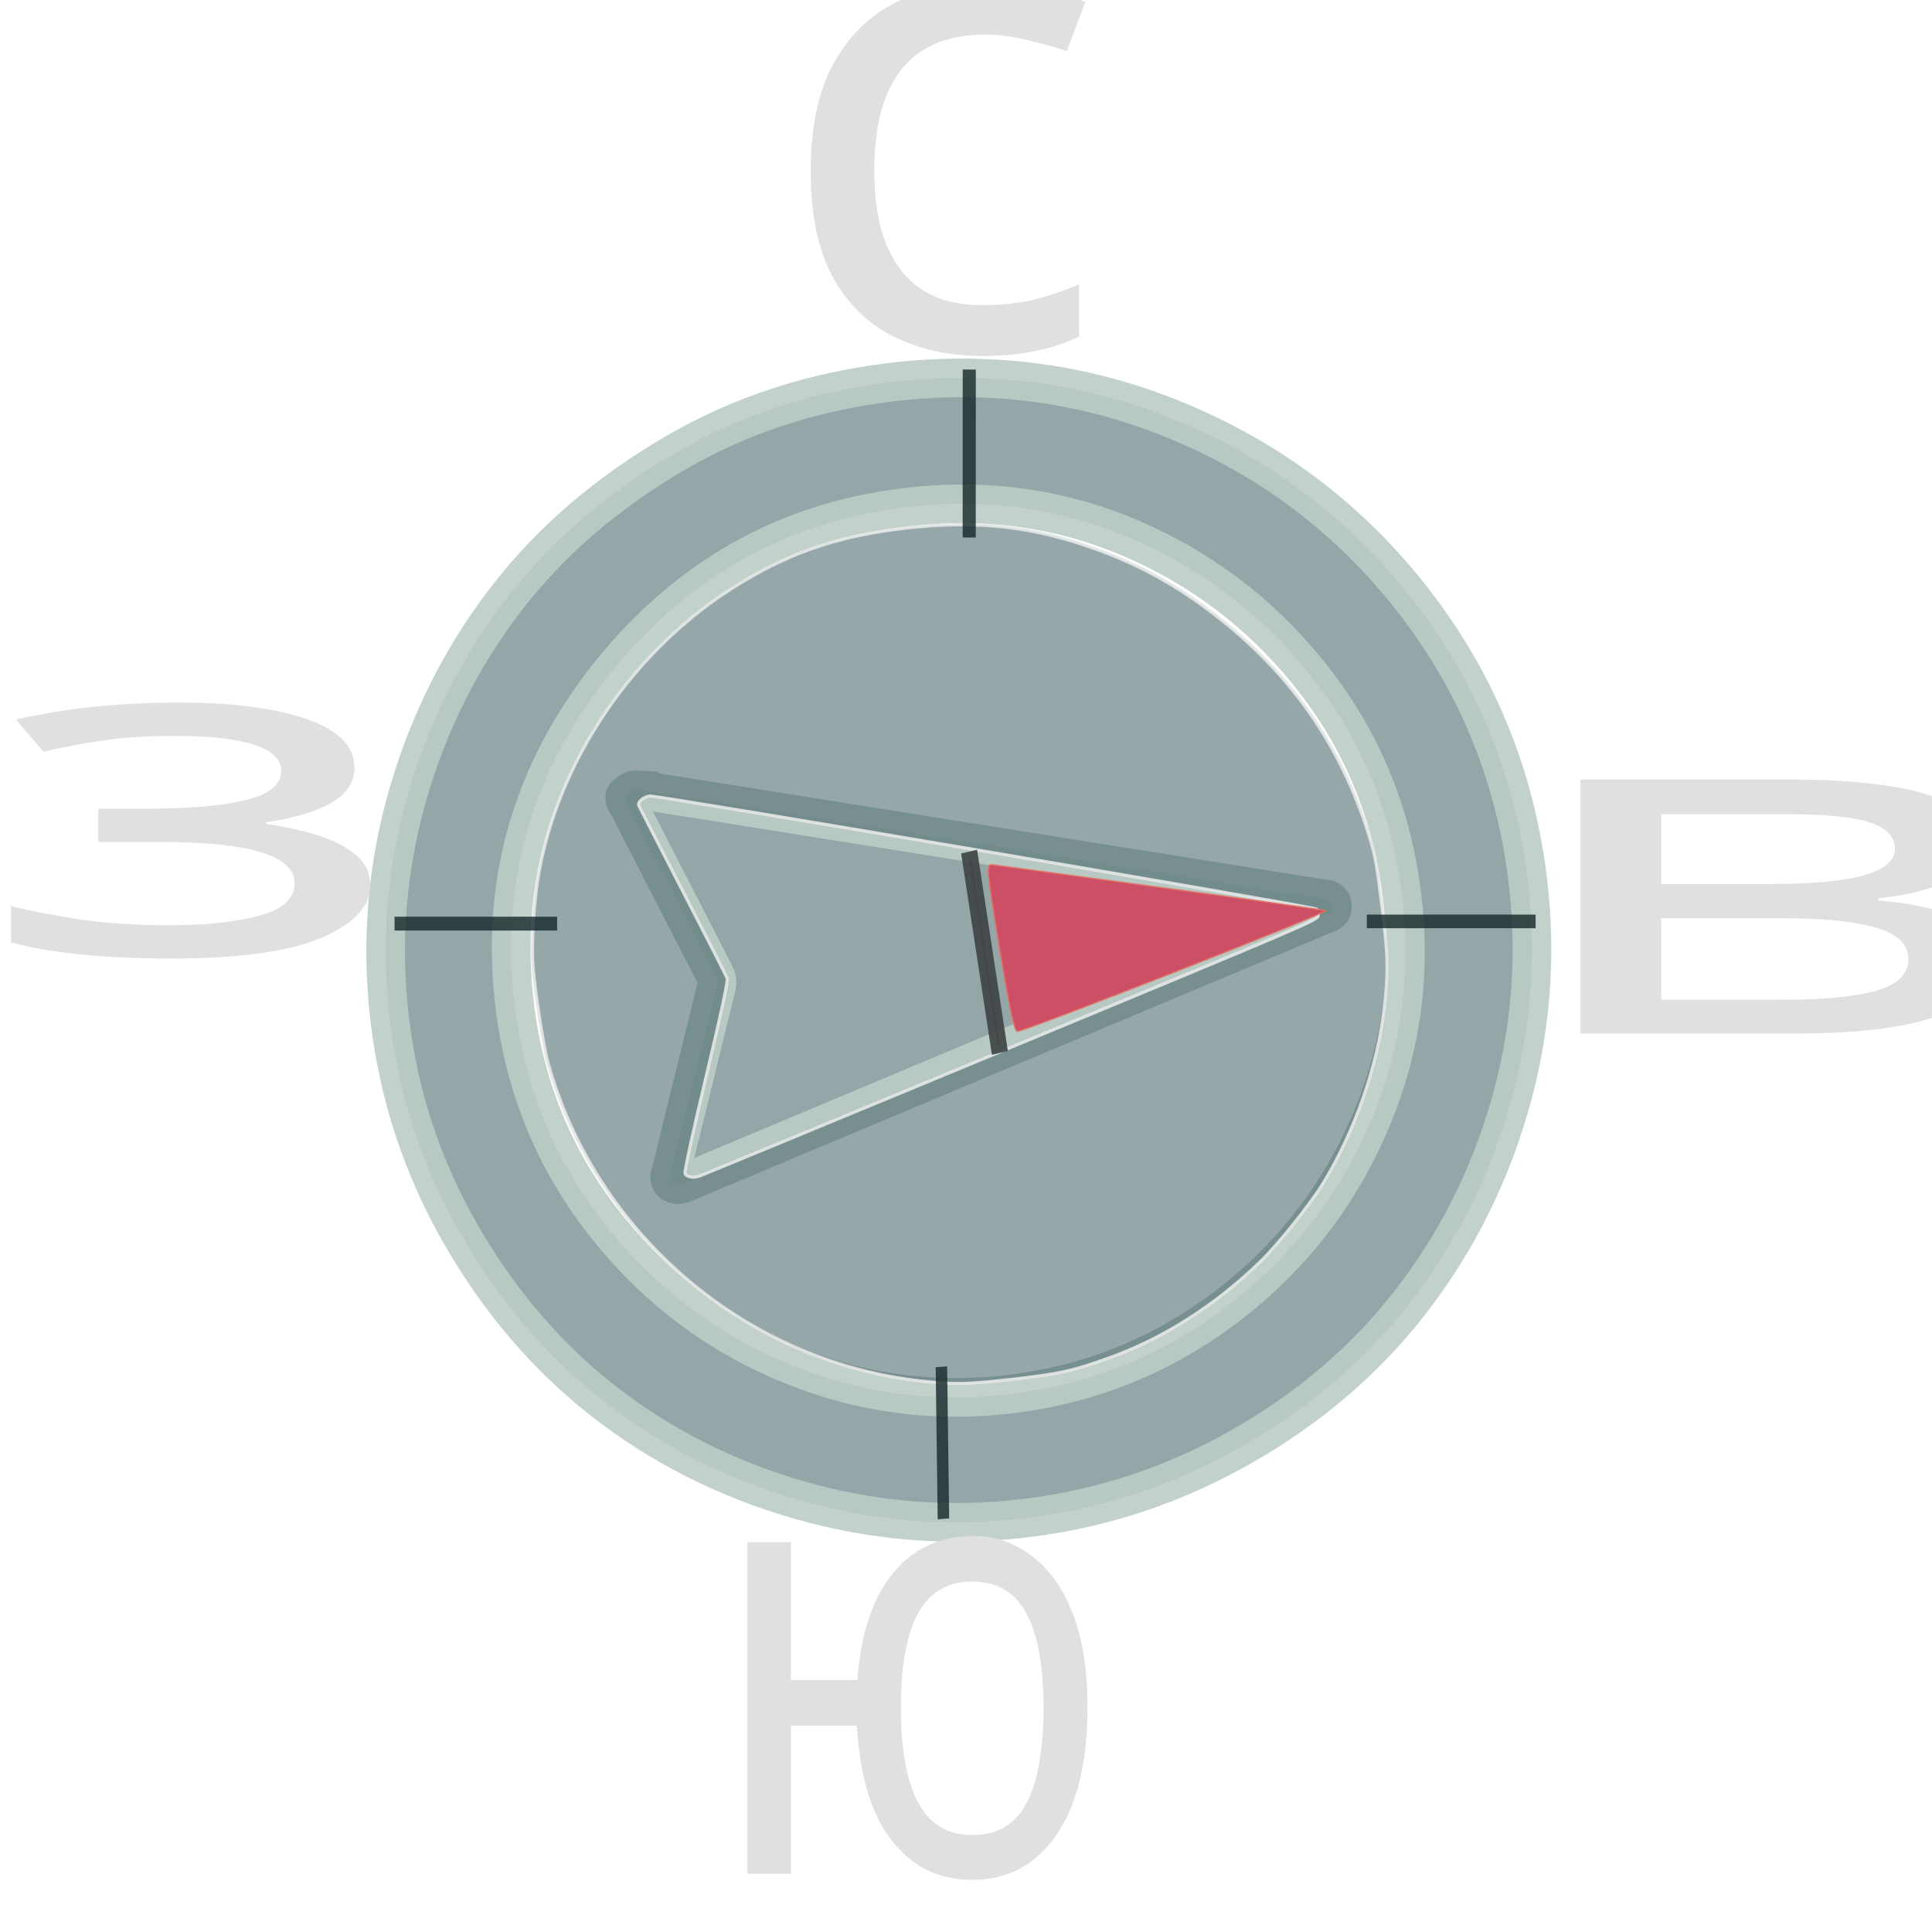
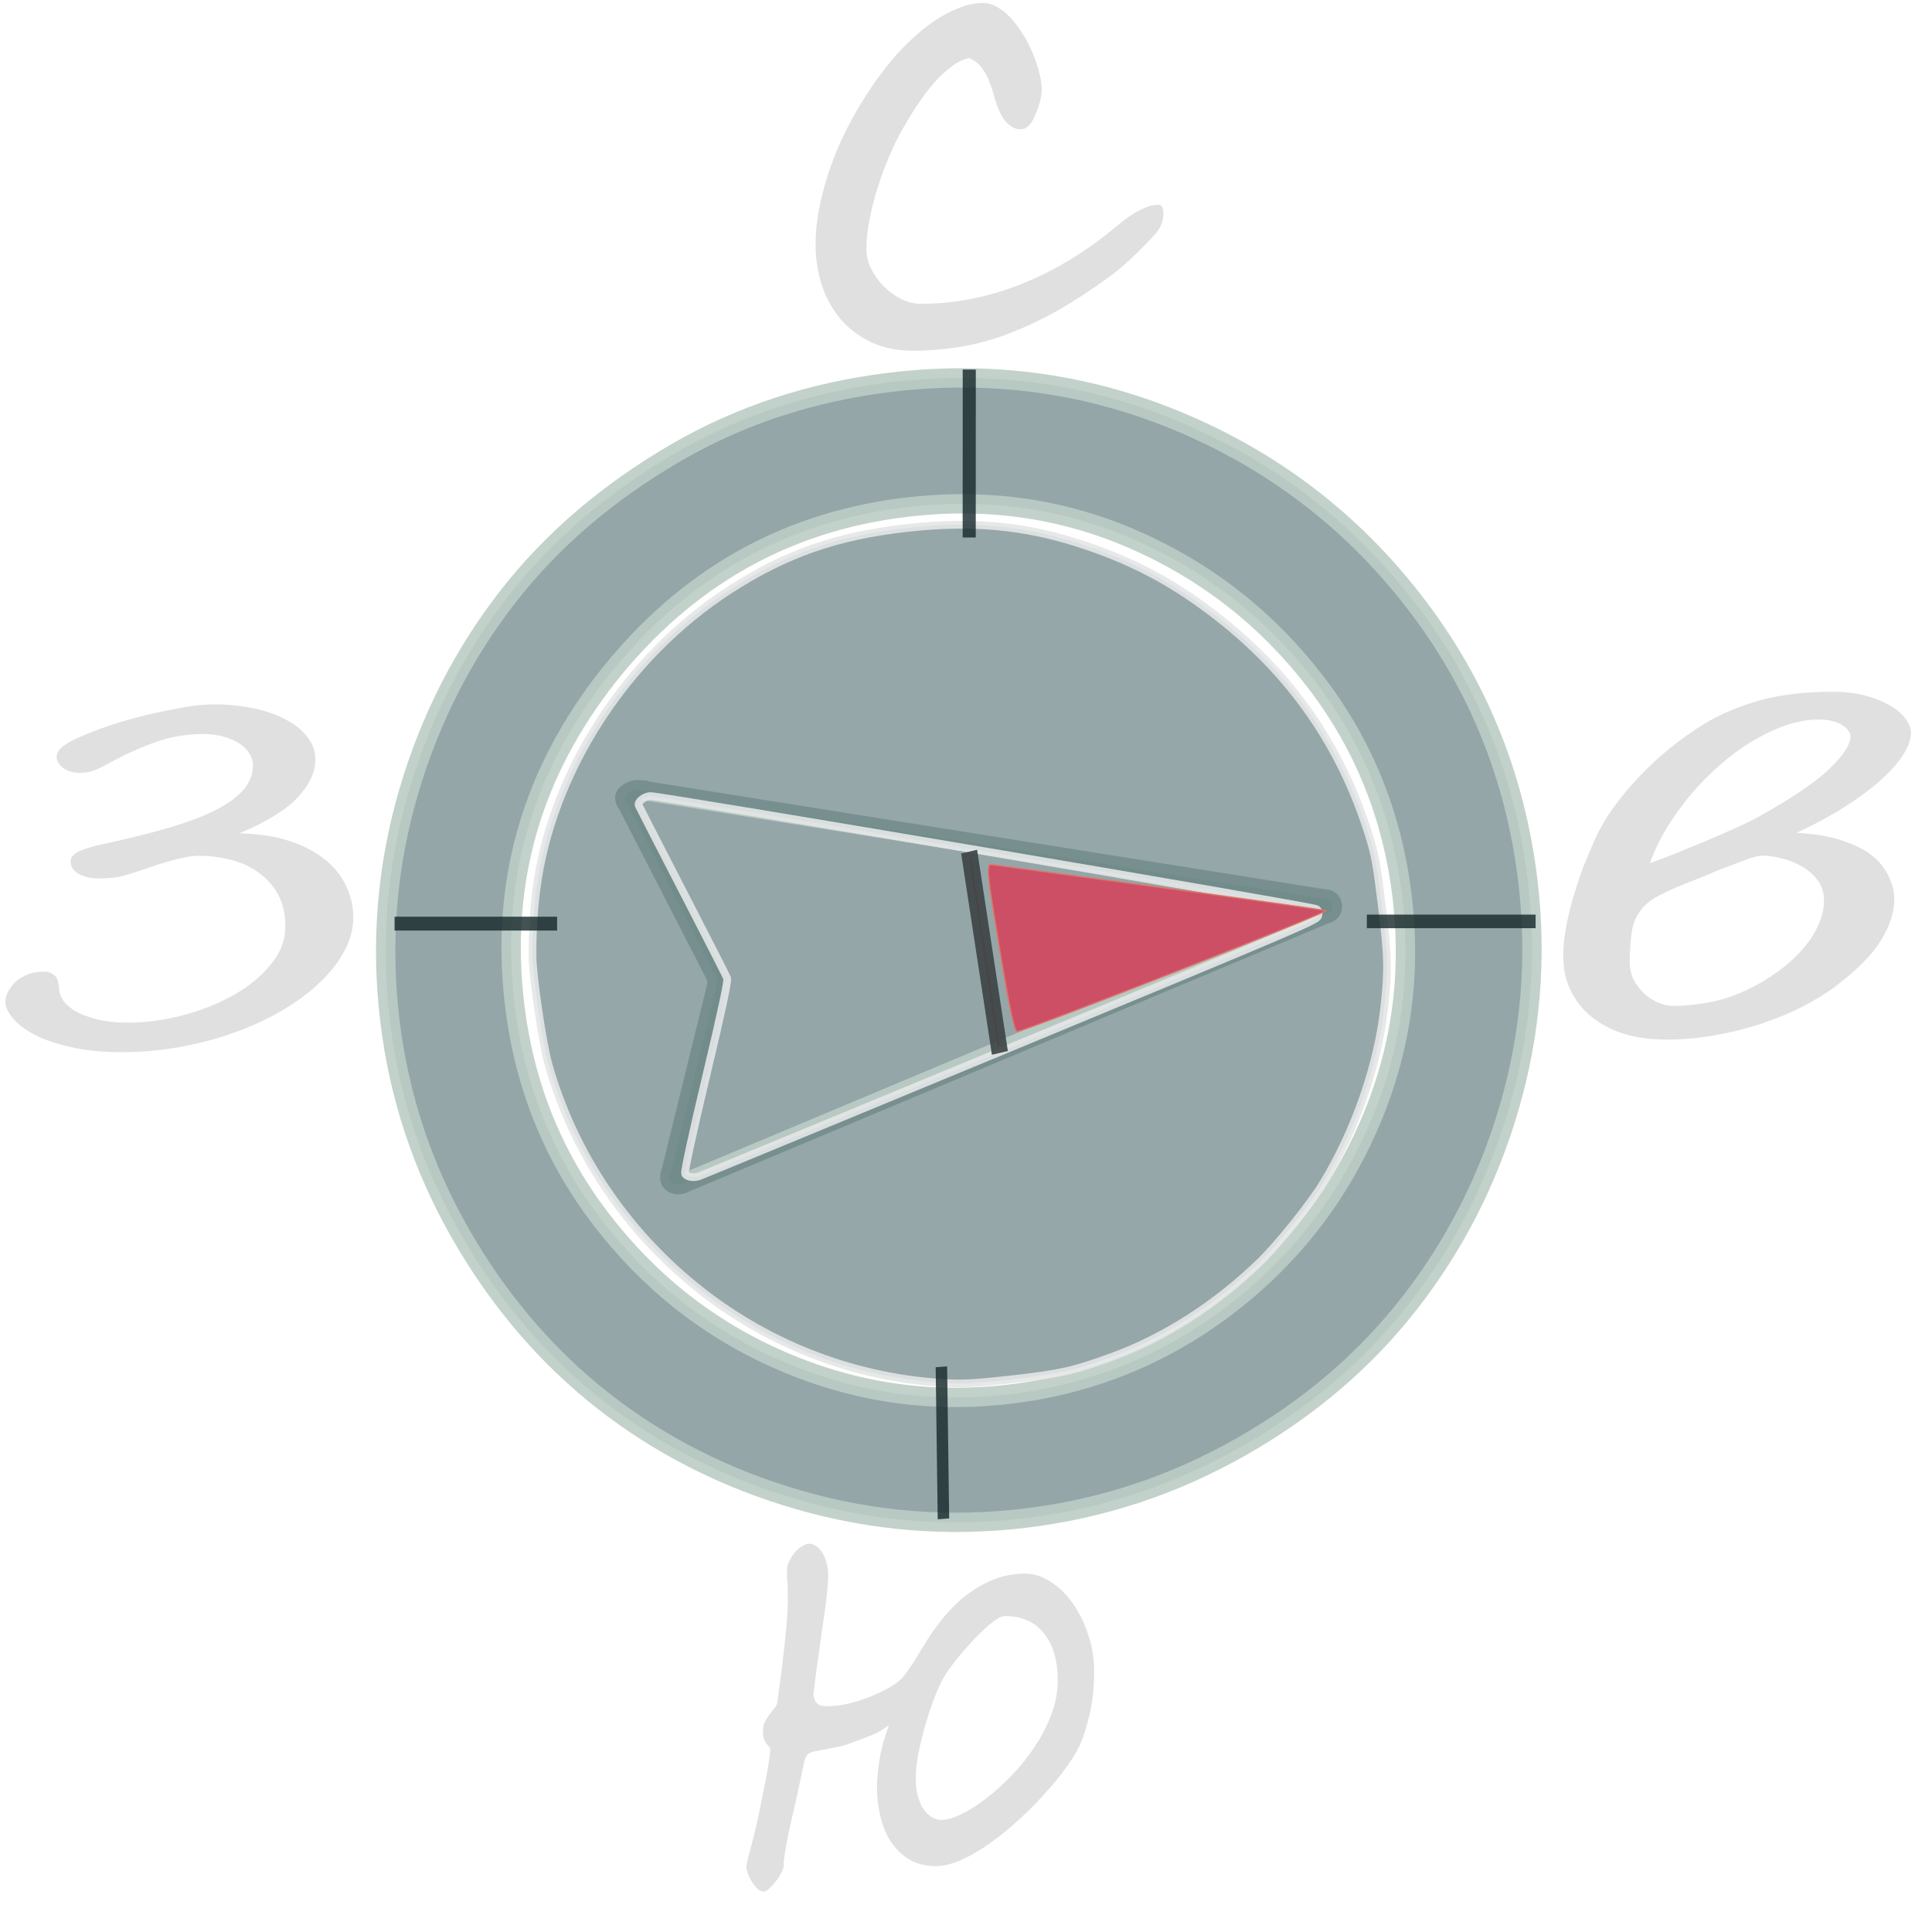
<svg xmlns="http://www.w3.org/2000/svg" version="1.1" id="Layer_1" x="0px" y="0px" viewBox="0 0 50 50" xml:space="preserve" width="50" height="50">
  <defs id="defs7" />
-   <path d="m 23.045,9.893 c 2.669,-0.322 5.22,0.045 7.639,1.091 2.419,1.045 4.423,2.617 6.012,4.716 1.589,2.099 2.534,4.474 2.848,7.124 0.235,1.984 0.069,3.937 -0.488,5.845 -0.557,1.908 -1.432,3.589 -2.584,5.065 -1.152,1.476 -2.598,2.71 -4.338,3.701 -1.74,0.991 -3.59,1.612 -5.605,1.855 -1.988,0.24 -3.945,0.079 -5.854,-0.472 -1.91,-0.551 -3.605,-1.419 -5.067,-2.566 -1.463,-1.148 -2.695,-2.588 -3.682,-4.309 -0.987,-1.721 -1.604,-3.567 -1.84,-5.564 -0.237,-1.997 -0.072,-3.964 0.485,-5.871 0.557,-1.908 1.431,-3.602 2.582,-5.078 1.152,-1.476 2.599,-2.697 4.312,-3.698 1.712,-1.001 3.579,-1.597 5.58,-1.839 z m 0.384,3.237 c -3.1,0.374 -5.662,1.822 -7.683,4.357 -1.995,2.531 -2.802,5.356 -2.429,8.502 0.244,2.063 0.982,3.92 2.223,5.544 1.241,1.625 2.794,2.867 4.683,3.685 1.888,0.818 3.86,1.11 5.927,0.86 2.067,-0.249 3.928,-1.004 5.572,-2.248 1.644,-1.244 2.878,-2.81 3.702,-4.697 0.825,-1.887 1.109,-3.854 0.864,-5.917 -0.244,-2.063 -0.982,-3.92 -2.223,-5.544 -1.241,-1.625 -2.807,-2.865 -4.697,-3.697 -1.89,-0.831 -3.871,-1.095 -5.938,-0.846 z m -6.896,7.307 17.729,2.826 c 0.132,-0.003 0.205,0.055 0.219,0.172 0.014,0.117 -0.044,0.191 -0.173,0.219 l -16.571,6.952 c -0.138,0.07 -0.244,0.069 -0.33,0.013 -0.086,-0.056 -0.099,-0.16 -0.037,-0.313 l 1.164,-4.735 c 0.037,-0.137 0.021,-0.267 -0.045,-0.379 l -2.242,-4.364 c -0.094,-0.121 -0.105,-0.212 -0.032,-0.274 0.072,-0.062 0.184,-0.128 0.318,-0.118 z" id="path2" style="fill:#2c4f54;fill-opacity:0.5;stroke:#bccdc6;stroke-width:1;stroke-miterlimit:4;stroke-dasharray:none;stroke-opacity:0.9" />
-   <path style="fill:#2c4f53;fill-opacity:0.499;stroke:#e4e7e7;stroke-width:0.081;stroke-miterlimit:4;stroke-dasharray:none;stroke-opacity:0.9" d="m 13.782,24.754 c -0.006,-0.561 0.029,-1.182 0.098,-1.721 0.385,-3.032 2.326,-6.042 5.014,-7.774 1.447,-0.933 2.765,-1.392 4.571,-1.594 1.853,-0.207 3.299,-0.041 4.961,0.57 1.12,0.412 2.03,0.918 3.018,1.679 1.96,1.51 3.271,3.393 3.993,5.733 0.15,0.487 0.188,0.693 0.323,1.778 0.165,1.317 0.173,1.693 0.062,2.675 -0.169,1.484 -0.757,3.173 -1.574,4.514 -0.333,0.547 -1.164,1.584 -1.634,2.041 -1.139,1.105 -2.46,1.954 -3.814,2.452 -0.998,0.367 -1.359,0.449 -2.599,0.588 -0.874,0.098 -1.247,0.122 -1.634,0.104 -2.351,-0.108 -4.616,-0.959 -6.473,-2.434 -1.901,-1.51 -3.271,-3.56 -3.908,-5.85 -0.147,-0.528 -0.4,-2.253 -0.406,-2.761 z m 3.891,-1.685 c 0.61,1.182 1.126,2.194 1.146,2.248 0.025,0.067 -0.149,0.882 -0.544,2.539 -0.335,1.405 -0.567,2.473 -0.547,2.516 0.041,0.09 0.212,0.12 0.371,0.066 0.063,-0.021 3.687,-1.519 8.052,-3.328 7.65,-3.17 7.938,-3.293 7.964,-3.408 0.02,-0.089 0.009,-0.134 -0.044,-0.175 -0.087,-0.068 -17.061,-2.947 -17.249,-2.926 -0.17,0.019 -0.329,0.156 -0.289,0.249 0.017,0.038 0.529,1.036 1.139,2.219 z" id="path861" />
+   <path d="m 23.045,9.893 c 2.669,-0.322 5.22,0.045 7.639,1.091 2.419,1.045 4.423,2.617 6.012,4.716 1.589,2.099 2.534,4.474 2.848,7.124 0.235,1.984 0.069,3.937 -0.488,5.845 -0.557,1.908 -1.432,3.589 -2.584,5.065 -1.152,1.476 -2.598,2.71 -4.338,3.701 -1.74,0.991 -3.59,1.612 -5.605,1.855 -1.988,0.24 -3.945,0.079 -5.854,-0.472 -1.91,-0.551 -3.605,-1.419 -5.067,-2.566 -1.463,-1.148 -2.695,-2.588 -3.682,-4.309 -0.987,-1.721 -1.604,-3.567 -1.84,-5.564 -0.237,-1.997 -0.072,-3.964 0.485,-5.871 0.557,-1.908 1.431,-3.602 2.582,-5.078 1.152,-1.476 2.599,-2.697 4.312,-3.698 1.712,-1.001 3.579,-1.597 5.58,-1.839 z m 0.384,3.237 c -3.1,0.374 -5.662,1.822 -7.683,4.357 -1.995,2.531 -2.802,5.356 -2.429,8.502 0.244,2.063 0.982,3.92 2.223,5.544 1.241,1.625 2.794,2.867 4.683,3.685 1.888,0.818 3.86,1.11 5.927,0.86 2.067,-0.249 3.928,-1.004 5.572,-2.248 1.644,-1.244 2.878,-2.81 3.702,-4.697 0.825,-1.887 1.109,-3.854 0.864,-5.917 -0.244,-2.063 -0.982,-3.92 -2.223,-5.544 -1.241,-1.625 -2.807,-2.865 -4.697,-3.697 -1.89,-0.831 -3.871,-1.095 -5.938,-0.846 z m -6.896,7.307 17.729,2.826 c 0.132,-0.003 0.205,0.055 0.219,0.172 0.014,0.117 -0.044,0.191 -0.173,0.219 l -16.571,6.952 c -0.138,0.07 -0.244,0.069 -0.33,0.013 -0.086,-0.056 -0.099,-0.16 -0.037,-0.313 l 1.164,-4.735 c 0.037,-0.137 0.021,-0.267 -0.045,-0.379 l -2.242,-4.364 c -0.094,-0.121 -0.105,-0.212 -0.032,-0.274 0.072,-0.062 0.184,-0.128 0.318,-0.118 z" id="path2" style="fill:#2c4f54;fill-opacity:0.5;stroke:#bccdc6;stroke-width:0.5;stroke-miterlimit:4;stroke-dasharray:none;stroke-opacity:0.9" />
+   <path style="fill:#2c4f53;fill-opacity:0.499;stroke:#e4e7e7;stroke-width:0.2;stroke-miterlimit:4;stroke-dasharray:none;stroke-opacity:0.9" d="m 13.782,24.754 c -0.006,-0.561 0.029,-1.182 0.098,-1.721 0.385,-3.032 2.326,-6.042 5.014,-7.774 1.447,-0.933 2.765,-1.392 4.571,-1.594 1.853,-0.207 3.299,-0.041 4.961,0.57 1.12,0.412 2.03,0.918 3.018,1.679 1.96,1.51 3.271,3.393 3.993,5.733 0.15,0.487 0.188,0.693 0.323,1.778 0.165,1.317 0.173,1.693 0.062,2.675 -0.169,1.484 -0.757,3.173 -1.574,4.514 -0.333,0.547 -1.164,1.584 -1.634,2.041 -1.139,1.105 -2.46,1.954 -3.814,2.452 -0.998,0.367 -1.359,0.449 -2.599,0.588 -0.874,0.098 -1.247,0.122 -1.634,0.104 -2.351,-0.108 -4.616,-0.959 -6.473,-2.434 -1.901,-1.51 -3.271,-3.56 -3.908,-5.85 -0.147,-0.528 -0.4,-2.253 -0.406,-2.761 z m 3.891,-1.685 c 0.61,1.182 1.126,2.194 1.146,2.248 0.025,0.067 -0.149,0.882 -0.544,2.539 -0.335,1.405 -0.567,2.473 -0.547,2.516 0.041,0.09 0.212,0.12 0.371,0.066 0.063,-0.021 3.687,-1.519 8.052,-3.328 7.65,-3.17 7.938,-3.293 7.964,-3.408 0.02,-0.089 0.009,-0.134 -0.044,-0.175 -0.087,-0.068 -17.061,-2.947 -17.249,-2.926 -0.17,0.019 -0.329,0.156 -0.289,0.249 0.017,0.038 0.529,1.036 1.139,2.219 z" id="path861" />
  <rect style="fill:#c7485e;fill-opacity:1;stroke:#3c4343;stroke-width:0.382;stroke-opacity:0.9" id="rect2803" width="4.887" height="0.042" x="27.511" y="-21.554" transform="matrix(0.1511091,0.9885171,-0.9730401,0.2306358,0,0)" />
  <path style="fill:#cc4f66;fill-opacity:1;stroke:#e27364;stroke-width:0.035;stroke-opacity:0.9" d="m 25.674,22.379 c 0.09,0.013 2.042,0.277 4.337,0.586 2.295,0.309 4.228,0.581 4.295,0.604 0.107,0.036 -7.696,3.091 -7.976,3.123 -0.076,0.009 -0.2,-0.568 -0.463,-2.162 -0.335,-2.033 -0.348,-2.173 -0.194,-2.15 z" id="path3397" />
-   <text xml:space="preserve" style="font-size:17.77px;line-height:1.25;font-family:'Segoe Script';-inkscape-font-specification:'Segoe Script';fill:#e0e0e0;fill-opacity:1;stroke-width:0.444" x="19.545" y="9.241" id="text9344" transform="scale(1.021925,0.978545)">
-     <tspan id="tspan9342" x="19.545" y="9.241" style="fill:#e0e0e0;fill-opacity:1;stroke-width:0.444">c</tspan>
-   </text>
-   <text xml:space="preserve" style="font-size:14.239px;line-height:1.25;font-family:'Segoe Script';-inkscape-font-specification:'Segoe Script';fill:#e0e0e0;fill-opacity:1;stroke-width:0.356" x="20.571" y="43.08" id="text11307" transform="scale(0.8884203,1.125593)">
-     <tspan id="tspan11305" x="20.571" y="43.08" style="fill:#e0e0e0;fill-opacity:1;stroke-width:0.356">ю</tspan>
-   </text>
-   <text xml:space="preserve" style="font-size:16.4px;line-height:1.25;font-family:'Segoe Script';-inkscape-font-specification:'Segoe Script';fill:#e0e0e0;fill-opacity:1;stroke-width:0.41" x="-0.34" y="33.996" id="text16794" transform="scale(1.377339,0.7260379)">
-     <tspan id="tspan16792" x="-0.34" y="33.996" style="fill:#e0e0e0;fill-opacity:1;stroke-width:0.41">з</tspan>
-   </text>
-   <text xml:space="preserve" style="font-size:17.078px;line-height:1.25;font-family:'Segoe Script';-inkscape-font-specification:'Segoe Script';fill:#e0e0e0;fill-opacity:1;stroke-width:0.427" x="27.917" y="37.249" id="text19318" transform="scale(1.392624,0.7180686)">
-     <tspan id="tspan19316" x="27.917" y="37.249" style="fill:#e0e0e0;fill-opacity:1;stroke-width:0.427">в</tspan>
-   </text>
+   <g aria-label="c" transform="scale(1.021925,0.978545)" id="text9344" style="font-size:17.77px;line-height:1.25;font-family:'Segoe Script';-inkscape-font-specification:'Segoe Script';fill:#e0e0e0;stroke-width:0.444">
+     <path d="m 29.463,5.649 q 0,0.312 -0.226,0.564 -0.234,0.26 -0.408,0.443 -0.174,0.174 -0.33,0.321 -0.156,0.148 -0.33,0.286 -0.174,0.13 -0.408,0.304 -0.659,0.477 -1.258,0.807 -0.599,0.321 -1.163,0.529 -0.564,0.2 -1.119,0.286 -0.547,0.087 -1.102,0.087 -0.581,0 -1.041,-0.217 Q 21.619,8.834 21.298,8.452 20.985,8.07 20.821,7.567 20.656,7.055 20.656,6.491 v -0.043 q 0,-0.573 0.148,-1.215 Q 20.951,4.582 21.211,3.931 21.48,3.28 21.853,2.656 22.226,2.022 22.677,1.476 22.86,1.259 23.111,1.016 23.371,0.764 23.658,0.556 q 0.295,-0.208 0.607,-0.338 0.321,-0.139 0.625,-0.139 0.208,0 0.399,0.13 0.191,0.121 0.356,0.321 0.165,0.2 0.304,0.451 0.139,0.243 0.234,0.503 0.095,0.252 0.148,0.486 0.052,0.234 0.052,0.399 0,0.252 -0.156,0.651 -0.156,0.399 -0.373,0.399 -0.312,0 -0.521,-0.425 -0.078,-0.165 -0.139,-0.382 -0.052,-0.217 -0.13,-0.425 -0.069,-0.208 -0.191,-0.382 -0.121,-0.182 -0.338,-0.269 -0.217,0.052 -0.443,0.226 -0.217,0.174 -0.434,0.425 -0.208,0.252 -0.416,0.573 -0.2,0.312 -0.382,0.651 -0.174,0.312 -0.338,0.72 -0.165,0.399 -0.295,0.833 -0.13,0.425 -0.208,0.85 -0.078,0.425 -0.078,0.781 0,0.252 0.121,0.512 0.121,0.252 0.312,0.46 0.2,0.208 0.443,0.338 0.252,0.13 0.512,0.13 1.284,0 2.551,-0.529 1.267,-0.529 2.412,-1.536 0.633,-0.555 1.05,-0.555 0.121,0 0.121,0.234 z" id="path968" />
+   </g>
+   <g aria-label="ю" transform="scale(0.8884203,1.125593)" id="text11307" style="font-size:14.239px;line-height:1.25;font-family:'Segoe Script';-inkscape-font-specification:'Segoe Script';fill:#e0e0e0;stroke-width:0.356">
+     <path d="m 22.434,40.209 q 0,-0.028 -0.035,-0.049 -0.028,-0.028 -0.07,-0.07 -0.042,-0.042 -0.076,-0.111 -0.028,-0.07 -0.028,-0.195 0,-0.111 0.063,-0.202 0.063,-0.09 0.132,-0.167 0.076,-0.076 0.139,-0.139 0.07,-0.063 0.083,-0.118 0.118,-0.667 0.202,-1.258 0.083,-0.591 0.104,-0.987 0.007,-0.118 0,-0.243 0,-0.125 -0.007,-0.25 -0.007,-0.09 -0.014,-0.174 0,-0.083 0,-0.16 0,-0.083 0.063,-0.188 0.063,-0.104 0.153,-0.195 0.097,-0.09 0.209,-0.146 0.118,-0.063 0.229,-0.063 0.097,0 0.195,0.056 0.097,0.049 0.174,0.146 0.076,0.09 0.125,0.229 0.049,0.132 0.049,0.299 0,0.125 -0.021,0.306 -0.021,0.181 -0.056,0.396 -0.035,0.216 -0.083,0.452 -0.042,0.236 -0.083,0.473 -0.056,0.327 -0.111,0.626 -0.049,0.299 -0.076,0.515 0.028,0.063 0.049,0.111 0.028,0.042 0.07,0.07 0.042,0.028 0.104,0.042 0.07,0.014 0.181,0.014 0.299,0 0.633,-0.063 0.334,-0.063 0.633,-0.16 0.299,-0.097 0.535,-0.202 0.243,-0.111 0.362,-0.209 0.076,-0.063 0.167,-0.167 0.097,-0.104 0.195,-0.222 0.097,-0.125 0.188,-0.243 0.097,-0.125 0.167,-0.216 0.236,-0.299 0.535,-0.584 0.299,-0.285 0.661,-0.501 0.362,-0.216 0.779,-0.348 0.424,-0.132 0.918,-0.132 0.375,0 0.737,0.188 0.362,0.181 0.64,0.494 0.285,0.313 0.452,0.723 0.174,0.403 0.174,0.848 0,0.445 -0.09,0.813 -0.083,0.362 -0.271,0.772 -0.104,0.216 -0.362,0.515 -0.257,0.299 -0.619,0.619 -0.355,0.32 -0.779,0.633 -0.424,0.313 -0.862,0.563 -0.438,0.25 -0.862,0.403 -0.417,0.153 -0.758,0.153 -0.459,0 -0.786,-0.153 -0.327,-0.16 -0.535,-0.41 -0.209,-0.257 -0.306,-0.584 -0.097,-0.327 -0.097,-0.661 0,-0.271 0.076,-0.654 0.083,-0.389 0.278,-0.786 -0.264,0.167 -0.591,0.264 -0.32,0.097 -0.591,0.174 -0.118,0.035 -0.264,0.063 -0.146,0.021 -0.292,0.042 -0.139,0.021 -0.271,0.042 -0.125,0.021 -0.216,0.035 -0.139,0.028 -0.195,0.111 -0.049,0.076 -0.076,0.202 -0.028,0.118 -0.083,0.313 -0.056,0.195 -0.111,0.403 -0.063,0.222 -0.132,0.459 -0.07,0.236 -0.125,0.452 -0.049,0.209 -0.09,0.389 -0.035,0.174 -0.035,0.271 0,0.09 -0.076,0.195 -0.07,0.104 -0.167,0.195 -0.09,0.097 -0.188,0.16 -0.09,0.063 -0.139,0.063 -0.104,0 -0.202,-0.07 -0.09,-0.07 -0.16,-0.16 -0.07,-0.09 -0.111,-0.181 -0.042,-0.097 -0.042,-0.146 0,-0.063 0.049,-0.222 0.056,-0.16 0.111,-0.327 0.035,-0.104 0.09,-0.285 0.056,-0.181 0.111,-0.396 0.063,-0.222 0.118,-0.459 0.063,-0.236 0.111,-0.445 0.049,-0.209 0.076,-0.362 0.028,-0.16 0.028,-0.229 z m 8.378,-1.571 q 0,-0.695 -0.403,-1.085 -0.396,-0.396 -1.14,-0.396 -0.104,0 -0.257,0.083 -0.153,0.083 -0.334,0.216 -0.174,0.125 -0.355,0.278 -0.174,0.153 -0.334,0.299 -0.153,0.146 -0.264,0.264 -0.111,0.118 -0.153,0.167 -0.146,0.174 -0.306,0.48 -0.153,0.299 -0.285,0.647 -0.132,0.348 -0.222,0.702 -0.083,0.348 -0.083,0.612 0,0.16 0.042,0.327 0.049,0.167 0.139,0.306 0.097,0.132 0.243,0.222 0.146,0.083 0.341,0.083 0.216,0 0.549,-0.125 0.334,-0.125 0.702,-0.348 0.375,-0.222 0.751,-0.528 0.382,-0.306 0.681,-0.661 0.306,-0.355 0.494,-0.744 0.195,-0.396 0.195,-0.8 z" id="path1010" />
+   </g>
+   <g aria-label="з" transform="scale(1.377339,0.7260379)" id="text16794" style="font-size:16.4px;line-height:1.25;font-family:'Segoe Script';-inkscape-font-specification:'Segoe Script';fill:#e0e0e0;stroke-width:0.41">
+     <path d="m 0.837,34.636 q 0.08,0 0.128,0.056 0.056,0.056 0.088,0.136 0.032,0.088 0.04,0.192 0.016,0.104 0.016,0.2 0,0.184 0.064,0.4 0.072,0.216 0.224,0.4 0.16,0.184 0.408,0.304 0.248,0.128 0.609,0.128 0.488,0 1.009,-0.256 0.521,-0.256 0.953,-0.713 0.432,-0.456 0.705,-1.089 0.28,-0.625 0.28,-1.369 0,-0.689 -0.144,-1.169 Q 5.073,31.377 4.841,31.081 4.617,30.776 4.32,30.64 4.024,30.504 3.728,30.504 q -0.112,0 -0.248,0.056 -0.136,0.048 -0.28,0.128 -0.136,0.072 -0.28,0.16 -0.136,0.088 -0.248,0.16 -0.192,0.128 -0.368,0.216 -0.168,0.088 -0.448,0.088 -0.216,0 -0.376,-0.16 Q 1.326,30.985 1.326,30.712 q 0,-0.208 0.144,-0.352 0.152,-0.144 0.464,-0.272 0.665,-0.272 1.185,-0.553 0.529,-0.288 0.889,-0.617 0.36,-0.336 0.553,-0.737 0.192,-0.4 0.192,-0.913 0,-0.2 -0.064,-0.392 -0.056,-0.2 -0.176,-0.352 -0.12,-0.16 -0.296,-0.256 -0.168,-0.104 -0.392,-0.104 -0.48,0 -0.913,0.296 -0.432,0.296 -0.849,0.729 -0.184,0.192 -0.304,0.28 -0.12,0.08 -0.256,0.08 -0.112,0 -0.2,-0.056 -0.08,-0.064 -0.136,-0.144 -0.048,-0.088 -0.08,-0.184 -0.024,-0.104 -0.024,-0.176 0,-0.192 0.104,-0.36 0.112,-0.176 0.296,-0.328 0.4,-0.336 0.785,-0.553 0.384,-0.216 0.633,-0.32 0.28,-0.112 0.577,-0.216 0.304,-0.104 0.569,-0.104 0.376,0 0.721,0.136 0.344,0.128 0.601,0.384 0.264,0.248 0.416,0.617 0.16,0.368 0.16,0.833 0,0.673 -0.328,1.337 -0.32,0.665 -1.097,1.289 0.537,0.024 0.937,0.272 0.4,0.248 0.665,0.657 0.272,0.408 0.4,0.945 0.136,0.529 0.136,1.121 0,0.593 -0.16,1.177 -0.16,0.585 -0.456,1.121 -0.288,0.537 -0.697,0.993 -0.4,0.456 -0.889,0.793 -0.48,0.336 -1.033,0.529 -0.545,0.192 -1.121,0.192 -0.553,0 -0.961,-0.184 Q 0.909,37.143 0.637,36.87 0.373,36.598 0.237,36.286 0.1,35.973 0.1,35.709 q 0,-0.2 0.072,-0.432 0.08,-0.232 0.176,-0.368 0.064,-0.088 0.184,-0.184 0.12,-0.088 0.304,-0.088 z" id="path1031" />
+   </g>
+   <g aria-label="в" transform="scale(1.392624,0.7180686)" id="text19318" style="font-size:17.078px;line-height:1.25;font-family:'Segoe Script';-inkscape-font-specification:'Segoe Script';fill:#e0e0e0;stroke-width:0.427">
+     <path d="m 34.388,26.533 q 0,-0.1 -0.042,-0.2 -0.033,-0.108 -0.108,-0.192 -0.067,-0.092 -0.183,-0.15 -0.108,-0.058 -0.259,-0.058 -0.292,0 -0.609,0.208 -0.309,0.208 -0.625,0.575 -0.309,0.359 -0.6,0.859 -0.292,0.492 -0.542,1.067 -0.25,0.575 -0.45,1.209 -0.192,0.625 -0.309,1.259 0.075,-0.05 0.225,-0.158 0.15,-0.117 0.334,-0.259 0.192,-0.15 0.4,-0.317 0.217,-0.175 0.409,-0.342 0.2,-0.167 0.367,-0.317 0.167,-0.15 0.267,-0.259 0.926,-1.001 1.326,-1.734 0.4,-0.734 0.4,-1.192 z m -0.259,8.989 q -0.259,0.384 -0.625,0.75 -0.359,0.359 -0.792,0.634 -0.434,0.275 -0.926,0.434 -0.484,0.158 -0.984,0.117 -0.35,-0.025 -0.667,-0.225 -0.317,-0.208 -0.559,-0.584 -0.242,-0.384 -0.384,-0.934 -0.142,-0.55 -0.142,-1.268 0,-0.459 0.05,-0.992 0.05,-0.542 0.133,-1.092 0.083,-0.55 0.183,-1.076 0.108,-0.525 0.208,-0.967 0.133,-0.6 0.35,-1.184 0.217,-0.592 0.484,-1.134 0.267,-0.55 0.575,-1.034 0.309,-0.484 0.634,-0.876 0.45,-0.525 1.026,-0.842 0.584,-0.317 1.368,-0.317 0.325,0 0.592,0.133 0.267,0.133 0.459,0.35 0.192,0.208 0.292,0.475 0.108,0.267 0.108,0.525 0,0.359 -0.15,0.801 -0.142,0.434 -0.417,0.909 -0.275,0.475 -0.667,0.959 -0.392,0.484 -0.892,0.934 0.117,0.008 0.267,0.042 0.158,0.025 0.325,0.1 0.175,0.075 0.35,0.2 0.183,0.125 0.35,0.317 0.075,0.092 0.167,0.25 0.092,0.15 0.167,0.375 0.083,0.217 0.133,0.5 0.058,0.284 0.058,0.625 0,0.667 -0.242,1.443 -0.233,0.767 -0.834,1.651 z m -0.233,-3.069 q 0,-0.459 -0.133,-0.767 -0.133,-0.317 -0.317,-0.5 -0.183,-0.192 -0.375,-0.267 -0.192,-0.083 -0.309,-0.083 -0.108,0 -0.342,0.167 -0.233,0.167 -0.5,0.367 -0.2,0.175 -0.4,0.325 -0.2,0.15 -0.375,0.292 -0.167,0.142 -0.309,0.284 -0.142,0.142 -0.233,0.3 -0.233,0.425 -0.275,0.967 -0.042,0.542 -0.042,1.109 0,0.375 0.075,0.675 0.083,0.292 0.2,0.5 0.125,0.208 0.267,0.325 0.142,0.108 0.259,0.108 0.284,0 0.642,-0.117 0.359,-0.117 0.734,-0.459 0.325,-0.3 0.584,-0.675 0.267,-0.375 0.45,-0.792 0.192,-0.417 0.292,-0.867 0.108,-0.45 0.108,-0.892 z" id="path989" />
+   </g>
  <text xml:space="preserve" style="font-size:7.176px;line-height:1.25;font-family:'Segoe Script';-inkscape-font-specification:'Segoe Script';fill:#16272a;fill-opacity:0.8;stroke-width:0.179" x="7.828" y="30.367" id="text17884" transform="scale(1.307005,0.7651079)">
    <tspan id="tspan17882" x="7.828" y="30.367" style="stroke-width:0.179">_</tspan>
  </text>
  <text xml:space="preserve" style="font-size:7.31px;line-height:1.25;font-family:'Segoe Script';-inkscape-font-specification:'Segoe Script';fill:#16272a;fill-opacity:0.8;stroke-width:0.183" x="26.584" y="30.858" id="text17884-6" transform="scale(1.331303,0.7511441)">
    <tspan id="tspan17882-2" x="26.584" y="30.858" style="stroke-width:0.183">_</tspan>
  </text>
  <text xml:space="preserve" style="font-size:6.422px;line-height:1.25;font-family:'Segoe Script';-inkscape-font-specification:'Segoe Script';fill:#16272a;fill-opacity:0.8;stroke-width:0.161" x="-30.009" y="31.913" id="text17884-0" transform="matrix(-0.01828321,-1.368517,0.7299905,-0.0544444,0,0)">
    <tspan id="tspan17882-4" x="-30.009" y="31.913" style="stroke-width:0.161">_</tspan>
  </text>
  <text xml:space="preserve" style="font-size:7.247px;line-height:1.25;font-family:'Segoe Script';-inkscape-font-specification:'Segoe Script';fill:#16272a;fill-opacity:0.8;stroke-width:0.181" x="-10.349" y="32.676" id="text17884-9" transform="matrix(5.1107057e-4,-1.337621,0.7475953,0.00145252,0,0)">
    <tspan id="tspan17882-7" x="-10.349" y="32.676" style="stroke-width:0.181">_</tspan>
  </text>
</svg>
